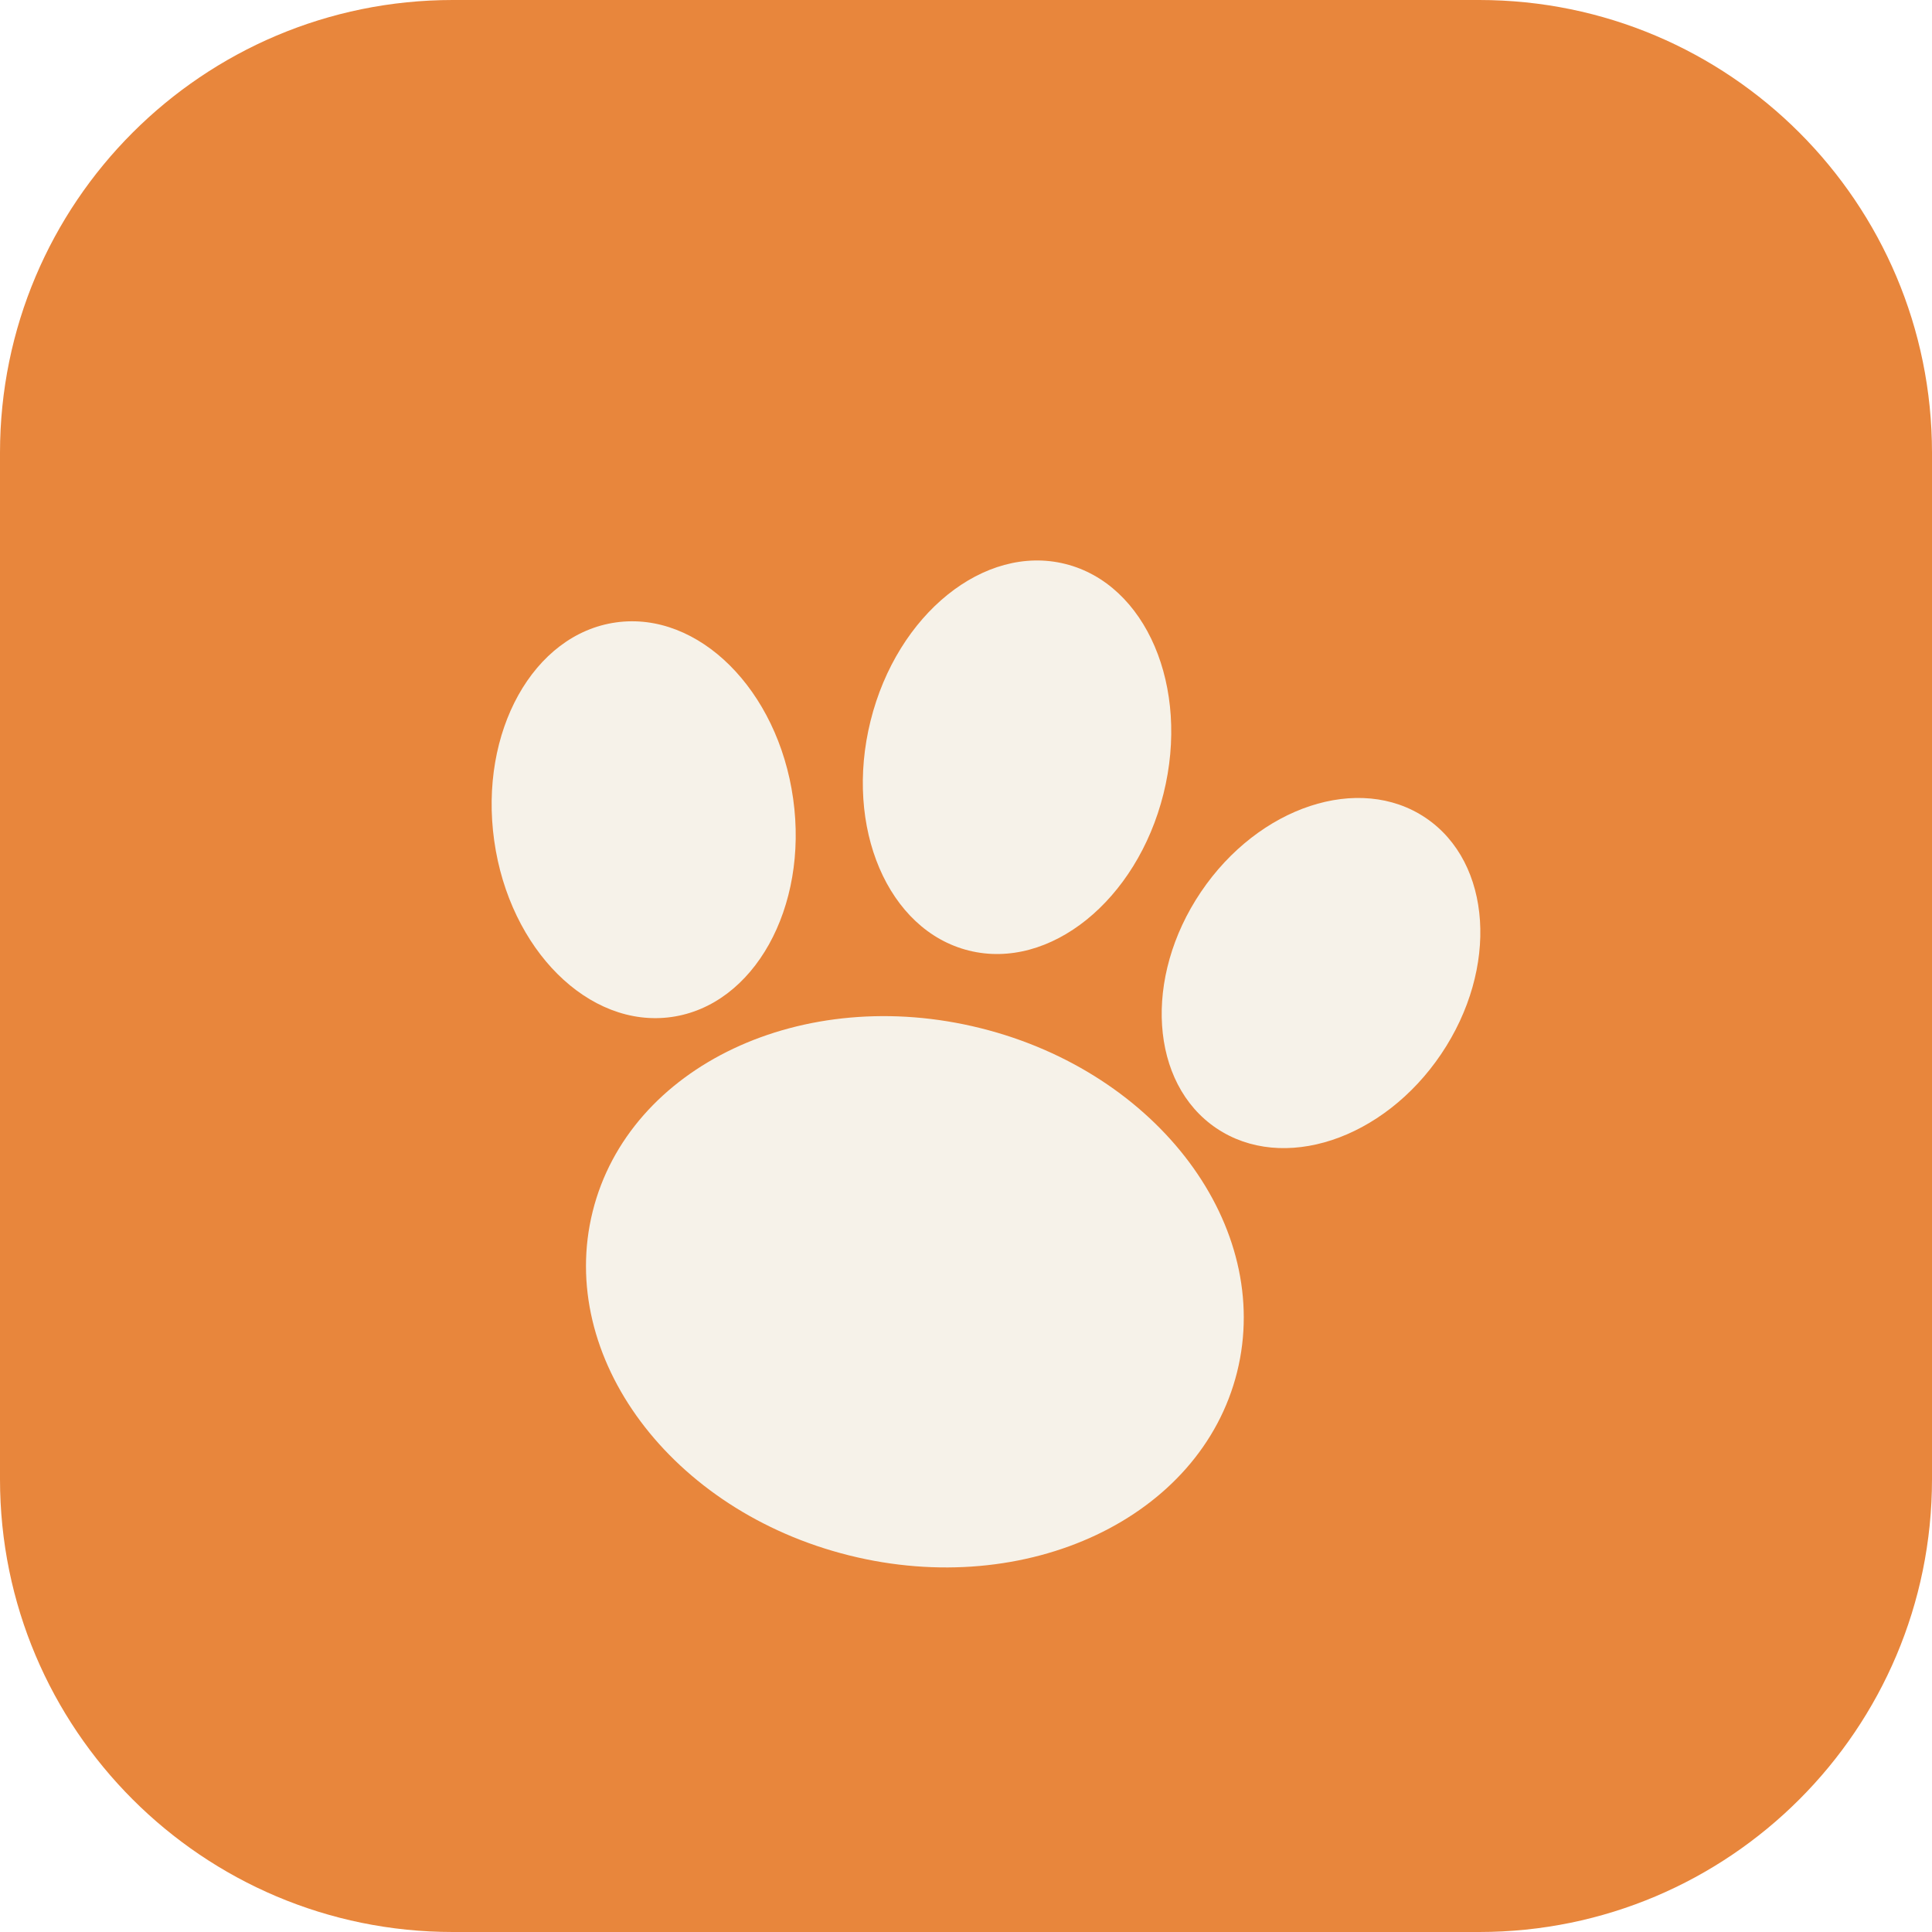
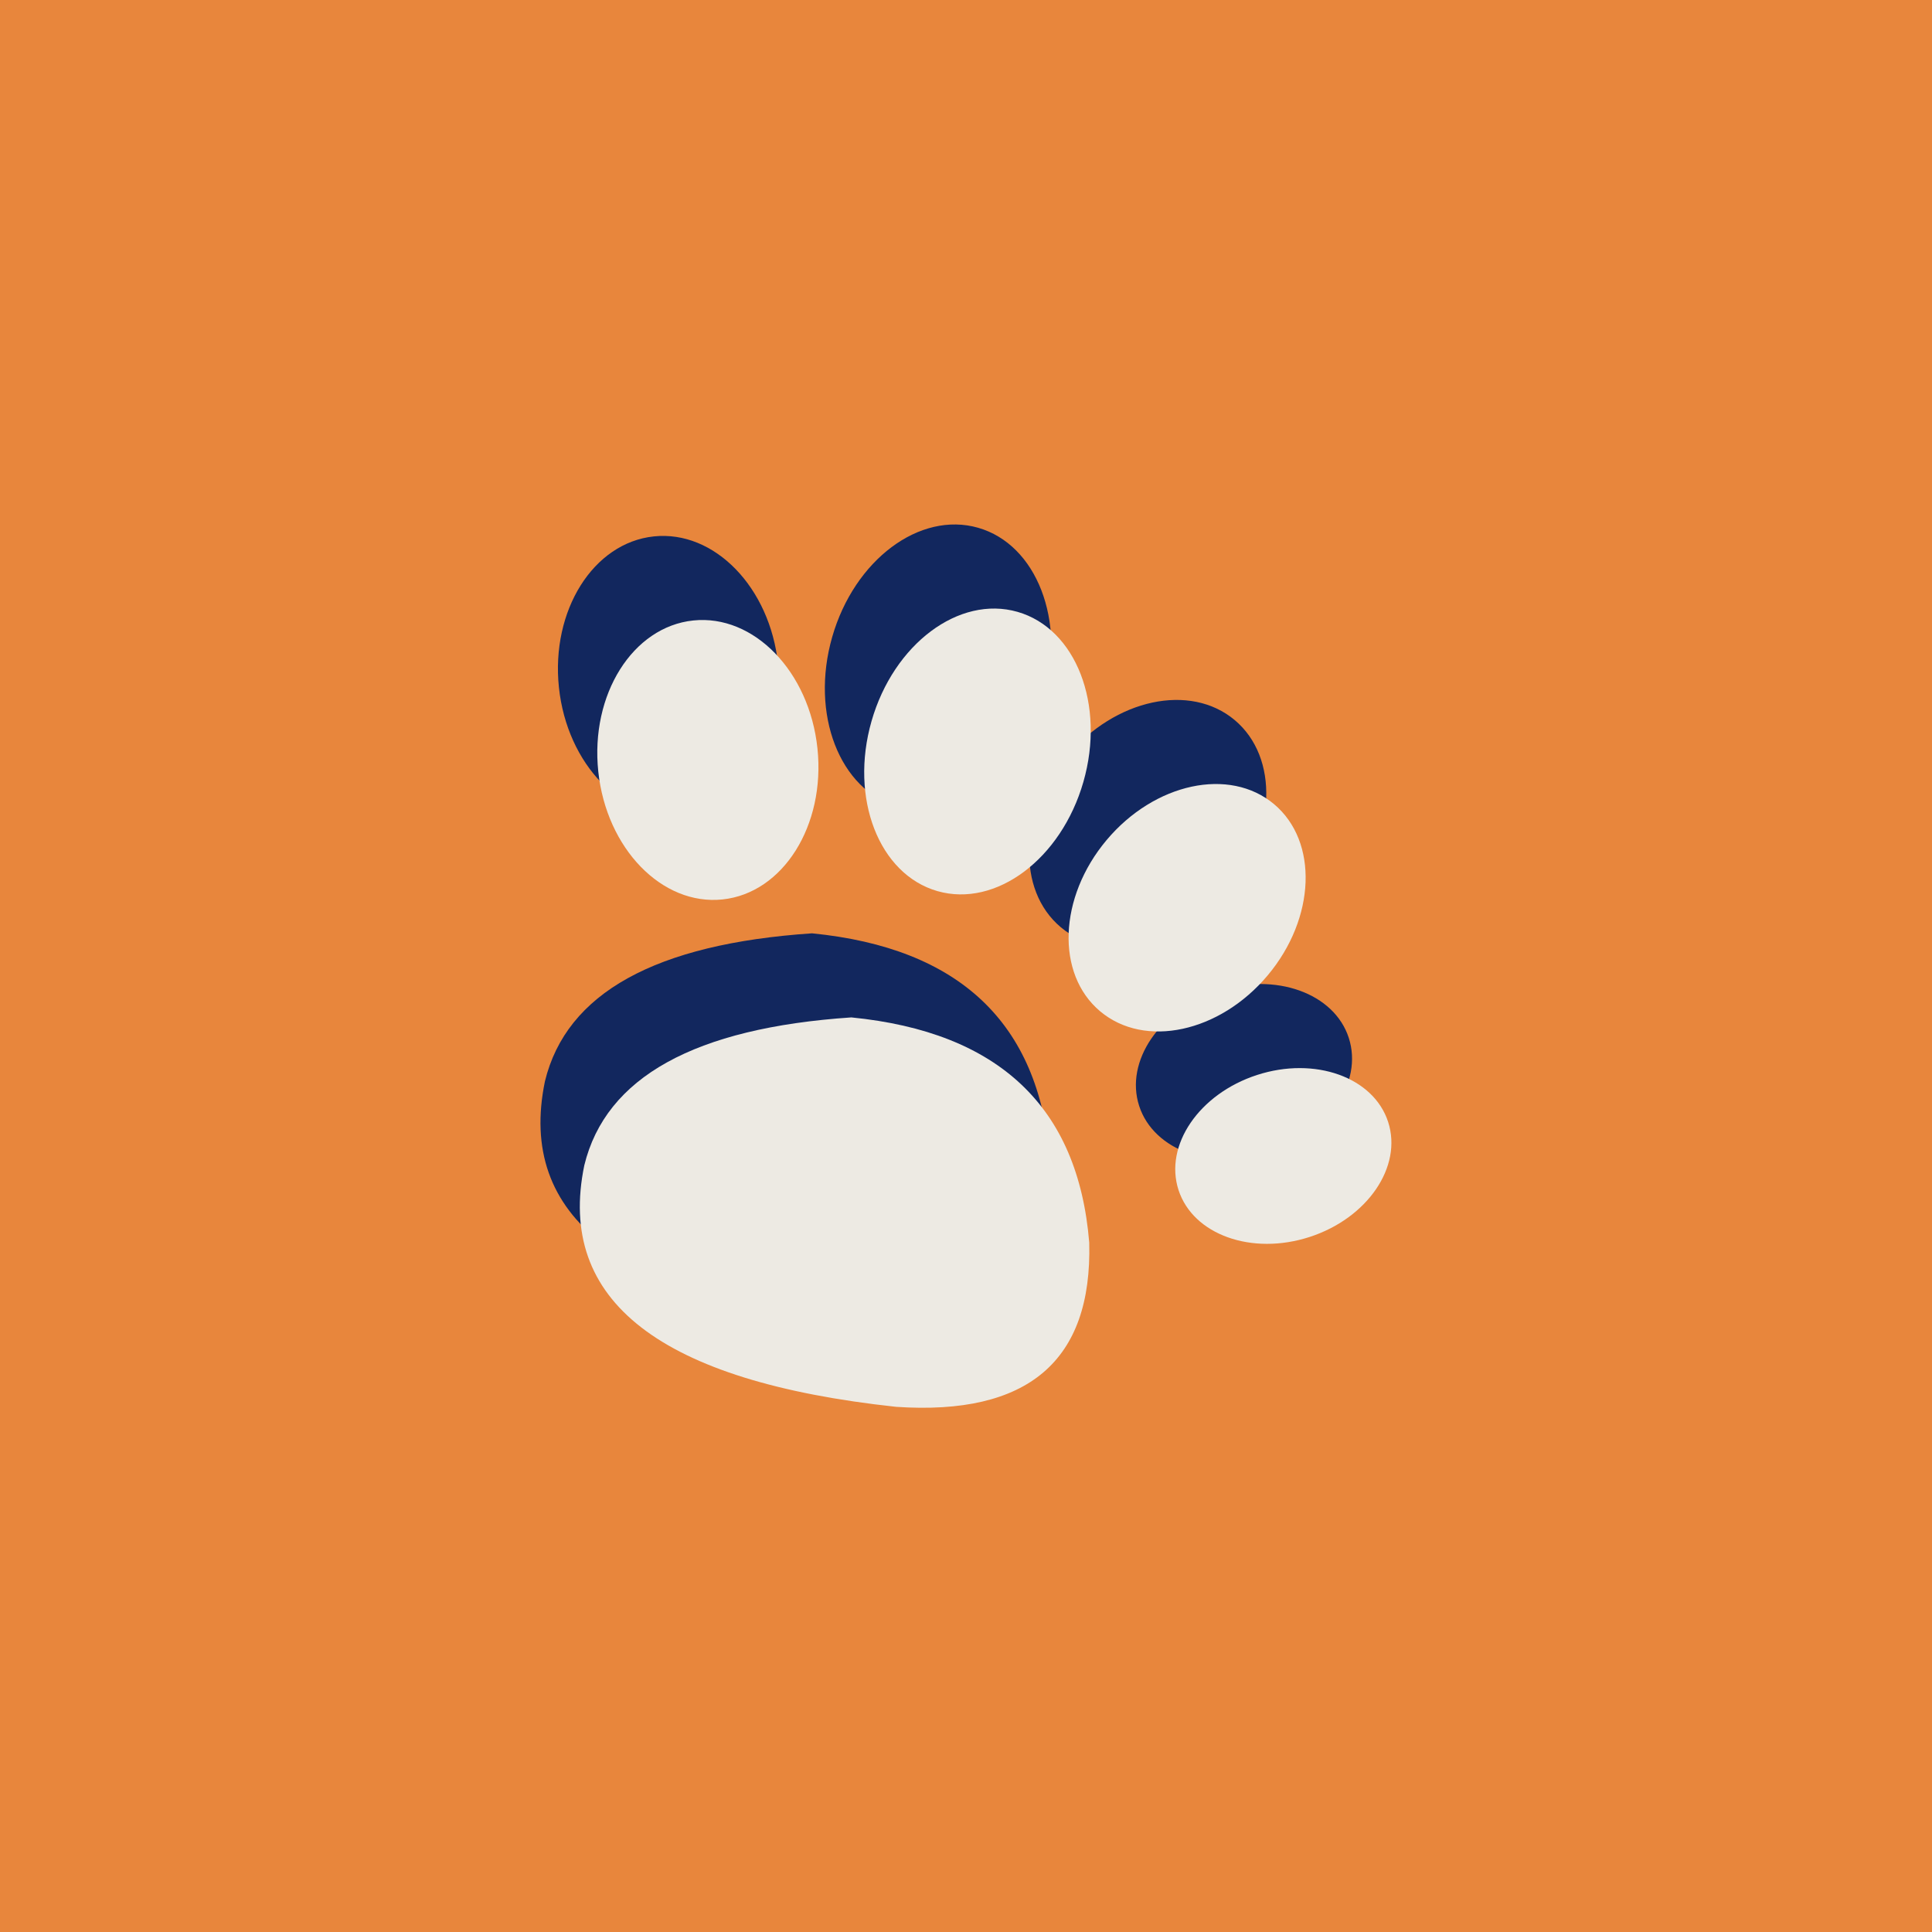
- <svg xmlns="http://www.w3.org/2000/svg" viewBox="0 0 64 64">
-   <rect width="64" height="64" rx="15" fill="#E8863C" />
-   <g transform="translate(32 36) rotate(14)" fill="#F6F2E9">
-     <ellipse cx="0" cy="7" rx="11" ry="9" />
-     <ellipse cx="-12.5" cy="-6" rx="5" ry="6.6" transform="rotate(-22 -12.5 -6)" />
-     <ellipse cx="-1" cy="-11" rx="5" ry="6.6" />
-     <ellipse cx="10.5" cy="-6.5" rx="4.8" ry="6.2" transform="rotate(20 10.5 -6.5)" />
-   </g>
+ <svg xmlns="http://www.w3.org/2000/svg" viewBox="0 0 1080 1080">
+   <rect width="1080" height="1080" fill="#e8863c" />
+   <defs>
+     <g id="paw">
+       <path d="M-1.6 3.2 Q7 1 10.4 8.4 Q13 15 5.4 17.2 Q-8.4 20.6 -9.6 12.4 Q-10.2 7 -1.6 3.2Z" />
+       <ellipse cx="-10.5" cy="-4.5" rx="4.4" ry="5.6" transform="rotate(-26 -10.5 -4.5)" />
+       <ellipse cx="-0.5" cy="-8.5" rx="4.4" ry="5.8" transform="rotate(-4 -0.5 -8.5)" />
+       <ellipse cx="9.5" cy="-5.5" rx="4.2" ry="5.4" transform="rotate(20 9.5 -5.5)" />
+       <ellipse cx="16.5" cy="2.5" rx="3.4" ry="4.4" transform="rotate(52 16.5 2.5)" />
+     </g>
+   </defs>
+   <use href="#paw" fill="#12275e" transform="translate(490.29 487.3) rotate(20) scale(14)" />
+   <use href="#paw" fill="#edeae3" transform="translate(512.29 534.3) rotate(20) scale(14)" />
</svg>
